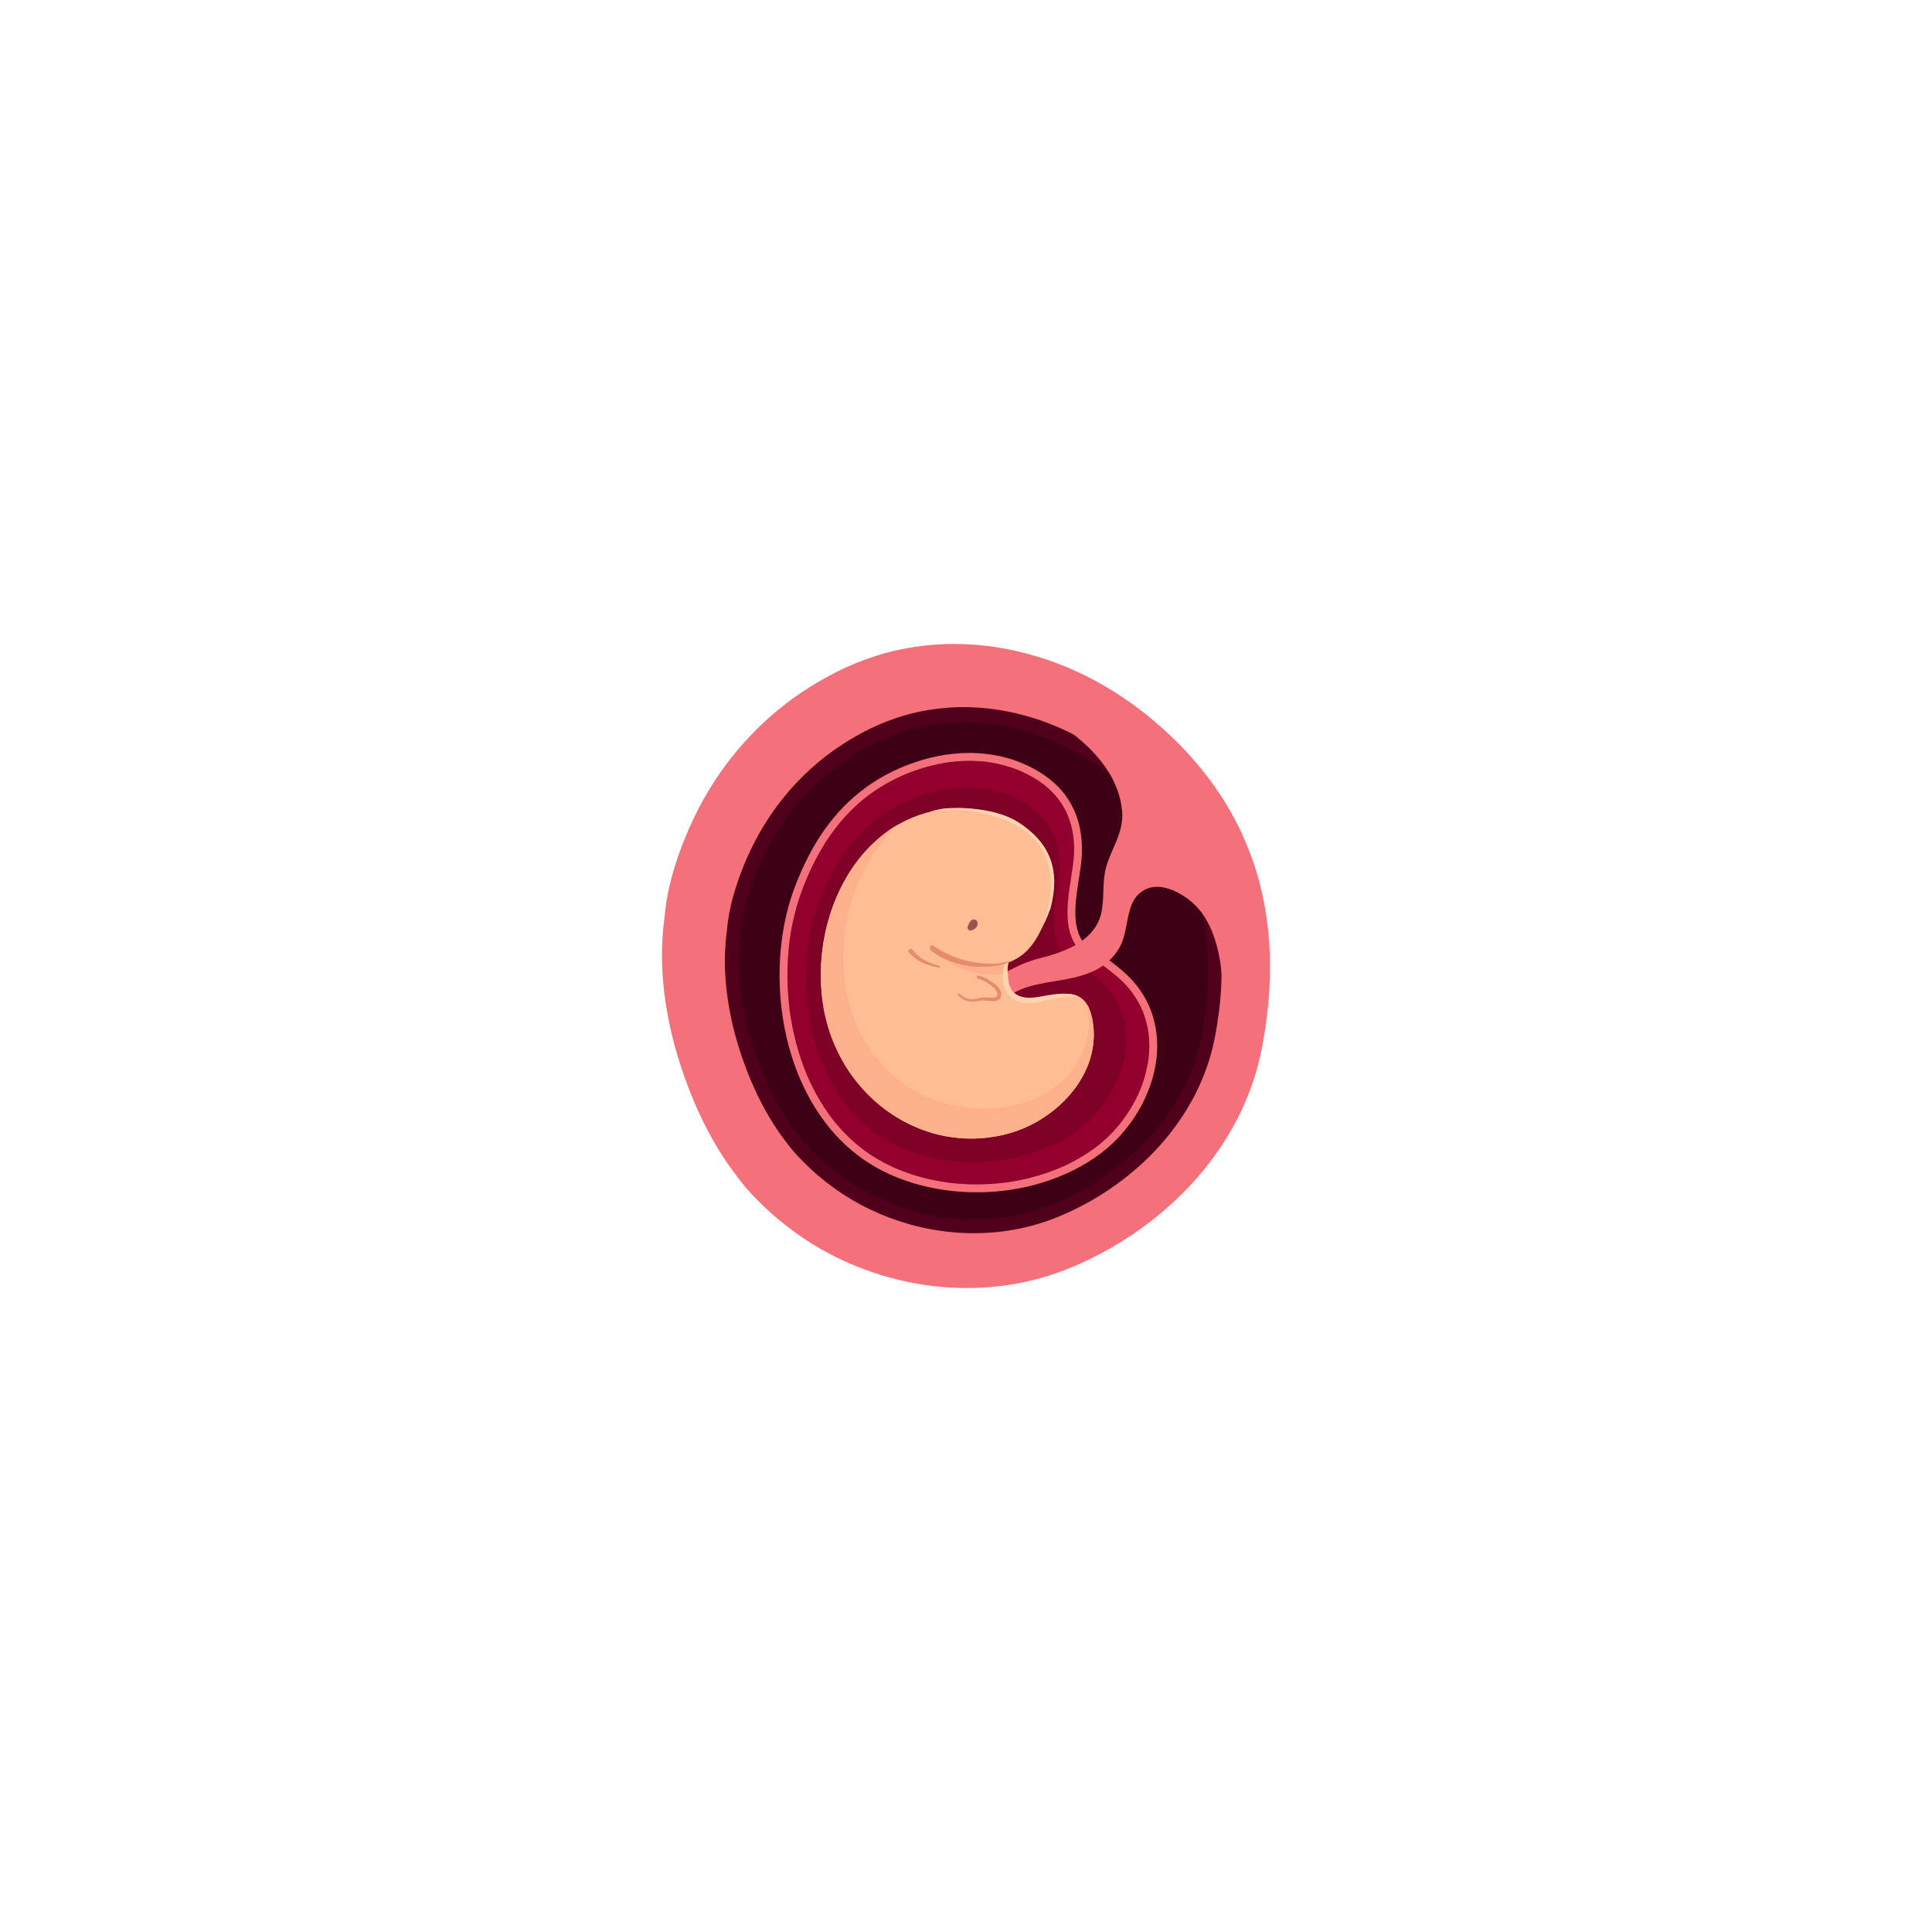
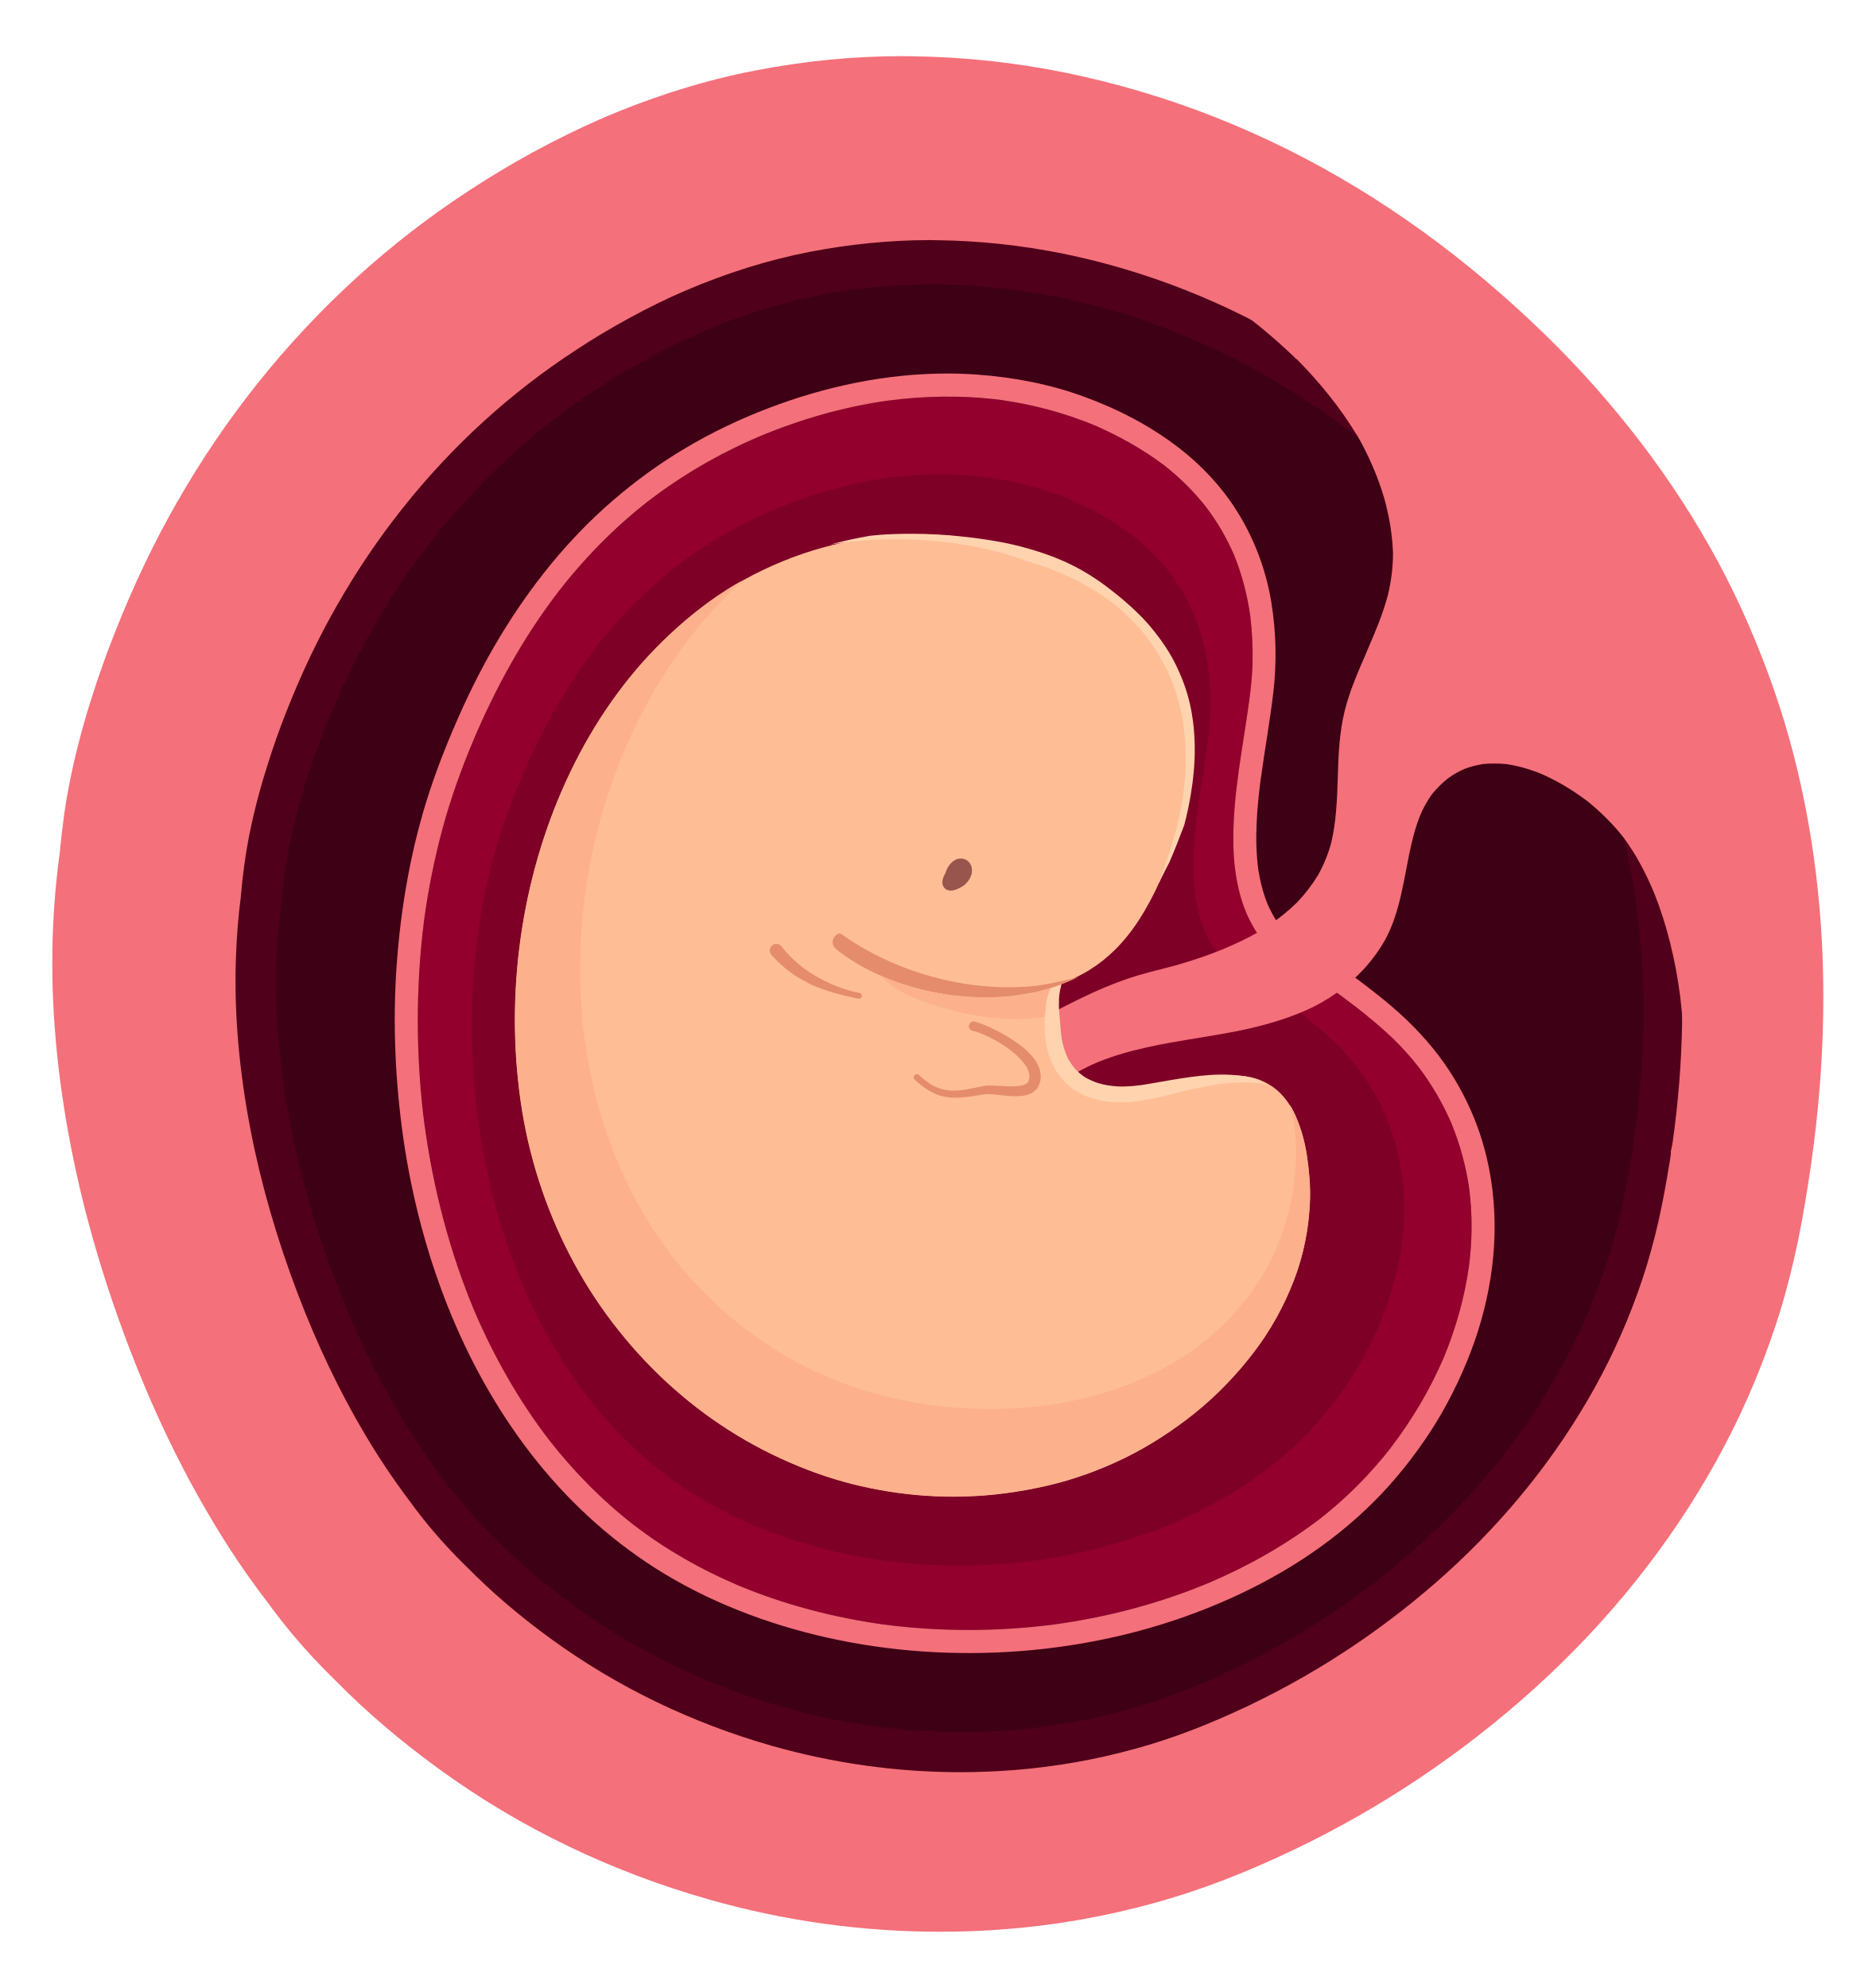
- <svg xmlns="http://www.w3.org/2000/svg" viewBox="0 0 300 300" width="300" height="300" fill="none">
+ <svg xmlns="http://www.w3.org/2000/svg" viewBox="100 97 100 106" width="100" height="106" fill="none">
  <g transform="translate(150 150) scale(0.6138) translate(-131.30 -130.83)">
    <path d="M207.74 121.78C207.32 117.78 206.61 113.79 205.61 109.94C204.65 106.22 203.33 102.44 201.7 98.7C198.55 91.44 194.08 84.53 188.43 78.14C185.67 75.02 182.48 71.91 178.94 68.91C175.36 65.88 171.6 63.16 167.77 60.83C159.83 55.99 151.29 52.62 142.4 50.8C138 49.9 133.47 49.42 128.96 49.37C128.7 49.36 128.44 49.36 128.19 49.36C124 49.36 119.71 49.78 115.43 50.61C111.04 51.46 106.58 52.86 102.17 54.75C100.27 55.57 98.3 56.54 96.13 57.71C94.3 58.71 92.44 59.82 90.61 61.02C83.66 65.55 77.47 71.2 72.21 77.79C69.66 80.99 67.31 84.45 65.24 88.07C63.24 91.55 61.42 95.37 59.82 99.43C59.07 101.31 58.37 103.29 57.68 105.48C56.91 107.95 56.28 110.4 55.83 112.76C55.46 114.63 55.22 116.58 55.03 118.57C54.7 120.97 54.5 123.39 54.42 125.81C54.22 131.94 54.83 138.08 56 144.09C57.15 150.02 58.88 155.82 61.02 161.45C62.99 166.61 65.33 171.62 68.15 176.36C69.6 178.82 71.2 181.21 72.94 183.49C73.7 184.52 74.48 185.54 75.3 186.52C76.38 187.8 77.55 189.07 78.79 190.28L79 190.49C81.59 193.13 84.6 195.7 87.97 198.15C94.96 203.24 102.87 207.06 111.47 209.5C117.97 211.35 124.71 212.29 131.48 212.29C133.41 212.29 135.36 212.22 137.28 212.06C141.59 211.72 145.91 210.95 150.12 209.79C153.99 208.72 157.94 207.22 162.22 205.17C169.84 201.53 176.9 196.79 183.2 191.09C189.59 185.3 194.88 178.68 198.91 171.42C200.93 167.79 202.64 163.9 203.99 159.87C204.65 157.92 205.22 155.84 205.71 153.7C206.14 151.82 206.52 149.79 206.93 147.13C208.31 138.34 208.59 129.81 207.74 121.78Z" fill="#F4707A" />
    <path d="M130.59 65.34C127.17 65.34 123.67 65.69 120.17 66.36C116.58 67.06 112.94 68.2 109.33 69.75C107.81 70.4 106.19 71.19 104.4 72.17C102.9 72.99 101.38 73.89 99.9 74.87C94.21 78.57 89.15 83.18 84.86 88.57C82.76 91.21 80.85 94.03 79.17 96.97C77.53 99.82 76.04 102.94 74.74 106.24C74.11 107.82 73.54 109.44 73 111.19C72.37 113.17 71.86 115.17 71.47 117.13C71.15 118.8 70.91 120.56 70.76 122.36C70.53 124.14 70.39 125.97 70.33 127.8C70.17 132.49 70.61 137.51 71.62 142.72C72.52 147.36 73.9 152.13 75.72 156.91C77.39 161.28 79.34 165.38 81.54 169.08C82.75 171.12 84.04 173.04 85.37 174.81C86.01 175.69 86.68 176.55 87.38 177.38C88.26 178.42 89.22 179.46 90.23 180.45L90.41 180.62C92.51 182.76 94.97 184.87 97.73 186.87C103.45 191.03 109.91 194.15 116.92 196.15C122.25 197.66 127.75 198.43 133.27 198.43C134.73 198.43 136.32 198.37 138 198.24C141.51 197.96 145.05 197.34 148.5 196.38C151.65 195.52 154.88 194.28 158.38 192.61C164.59 189.64 170.36 185.77 175.52 181.11C180.74 176.37 185.06 170.97 188.35 165.05C190 162.08 191.4 158.91 192.5 155.61C193.03 154.02 193.5 152.32 193.9 150.57C194.25 149.01 194.56 147.35 194.91 145.2C196.04 138.01 196.26 131.05 195.57 124.51C195.22 121.21 194.63 117.95 193.82 114.82C193.03 111.79 191.96 108.7 190.63 105.64C188.05 99.71 184.4 94.06 179.79 88.85C177.53 86.3 174.92 83.76 172.04 81.31C169.09 78.82 166.02 76.6 162.91 74.72C156.44 70.77 149.47 68.01 142.2 66.52C138.58 65.79 134.89 65.39 131.21 65.35C131 65.34 130.79 65.34 130.59 65.34Z" fill="#50001A" />
    <path d="M130.81 69.19C127.59 69.19 124.28 69.51 120.97 70.15C117.58 70.81 114.14 71.89 110.72 73.36C109.29 73.97 107.77 74.71 106.07 75.65C104.63 76.42 103.2 77.28 101.81 78.19C96.45 81.68 91.67 86.04 87.6 91.13C85.61 93.64 83.8 96.31 82.22 99.07C80.68 101.77 79.27 104.72 78.04 107.83C77.45 109.31 76.91 110.84 76.39 112.51C75.8 114.37 75.32 116.27 74.95 118.13C74.65 119.71 74.42 121.37 74.27 123.07C74.06 124.75 73.92 126.47 73.86 128.2C73.72 132.63 74.13 137.38 75.08 142.3C75.95 146.69 77.25 151.2 78.97 155.7C80.53 159.83 82.38 163.7 84.47 167.2C85.59 169.12 86.81 170.94 88.08 172.62C88.68 173.44 89.32 174.26 89.98 175.05C90.8 176.02 91.71 177 92.68 177.95L92.84 178.11C94.82 180.13 97.15 182.12 99.76 184.02C105.18 187.96 111.28 190.91 117.89 192.78C122.93 194.22 128.13 194.95 133.35 194.95C134.67 194.95 136.18 194.89 137.81 194.77C141.16 194.49 144.5 193.9 147.74 193C150.71 192.19 153.76 191.02 157.06 189.44C162.94 186.63 168.4 182.98 173.27 178.57C178.21 174.09 182.28 168.98 185.38 163.4C186.96 160.56 188.28 157.57 189.3 154.48C189.81 152.97 190.26 151.37 190.64 149.72C190.97 148.24 191.26 146.67 191.59 144.64C192.66 137.85 192.87 131.28 192.21 125.09C191.88 121.97 191.32 118.89 190.55 115.94C189.8 113.05 188.79 110.14 187.54 107.27C185.12 101.68 181.67 96.34 177.3 91.4C175.19 89.01 172.72 86.62 169.98 84.28C167.19 81.93 164.29 79.83 161.35 78.05C155.24 74.32 148.66 71.72 141.79 70.3C138.34 69.61 134.84 69.24 131.4 69.19C131.2 69.19 131 69.19 130.81 69.19Z" fill="#3D0014" />
    <path d="M126.96 79.28C123.24 79.8 119.46 80.87 115.7 82.44C113.87 83.23 112.06 84.14 110.34 85.17C108.92 86.02 107.53 86.96 106.22 87.96L106.28 87.94L106.23 87.98H106.23C105.65 88.42 105.07 88.9 104.45 89.44C103.65 90.13 102.88 90.85 102.08 91.64L101.95 91.77C100.74 92.99 99.58 94.3 98.5 95.68L98.32 95.91C95.45 99.68 92.97 104.04 90.94 108.87L90.87 109.05C90.71 109.45 90.55 109.84 90.39 110.24L90.14 110.88C89.45 112.63 88.88 114.33 88.38 116.09L88.32 116.32L88.26 116.54C87.94 117.72 87.65 118.93 87.41 120.12C87.12 121.56 86.88 122.97 86.69 124.34C85.92 130.33 85.94 136.4 86.77 142.38C86.92 143.5 87.11 144.65 87.33 145.79C88.12 150.07 89.33 154.21 90.94 158.08L91.08 158.44C92.82 162.5 94.98 166.22 97.48 169.5C99.7 172.35 102.2 174.87 104.91 176.98C107.58 179.02 110.6 180.77 113.86 182.17L113.96 182.21L114.08 182.25C117.98 183.87 122.21 185 126.65 185.61C129.09 185.92 131.55 186.08 133.97 186.08C136.42 186.08 138.92 185.92 141.4 185.6C146.15 184.95 150.71 183.72 154.95 181.95C158.42 180.45 161.63 178.6 164.48 176.43C166.75 174.66 168.83 172.58 170.65 170.25C171.41 169.26 172.15 168.19 172.83 167.09C173.76 165.57 174.58 163.99 175.27 162.37C175.69 161.36 176.06 160.31 176.39 159.25C176.87 157.64 177.23 156.03 177.44 154.48C177.59 153.35 177.66 152.19 177.66 151.04C177.66 149.85 177.59 148.73 177.44 147.7C177.39 147.37 177.33 147.04 177.27 146.71C177 145.13 176.53 143.54 175.9 142C175.15 140.31 174.21 138.7 173.1 137.22C172.37 136.29 171.59 135.42 170.76 134.63C169.92 133.81 168.9 132.94 167.63 131.97C166.97 131.46 166.3 130.96 165.62 130.46L165.51 130.38L165.35 130.26C164.36 129.51 163.33 128.75 162.36 127.95C162.15 128.07 161.96 128.14 161.75 128.14C161.5 128.14 161.29 128.05 161.04 127.84C159.59 126.6 158.48 124.95 157.83 123.06C157.26 121.45 156.97 119.56 156.97 117.44C156.96 114.42 157.43 111.43 157.88 108.54C158.04 107.5 158.2 106.47 158.34 105.43C158.46 104.59 158.6 103.34 158.64 102.1C158.67 100.67 158.61 99.28 158.44 97.97C158.17 96.09 157.69 94.29 157 92.61C156.35 91.14 155.54 89.76 154.6 88.52C153.57 87.21 152.34 86 150.96 84.91C149.21 83.59 147.19 82.42 144.95 81.44C142.37 80.37 139.63 79.63 136.81 79.23C135.28 79.04 133.7 78.94 132.14 78.94C130.44 78.94 128.7 79.05 126.96 79.28Z" fill="#93002D" />
    <path d="M131.52 85.69C130.02 85.69 128.47 85.79 126.94 85.99C123.66 86.45 120.3 87.4 116.98 88.79C115.35 89.49 113.76 90.3 112.24 91.2C110.96 91.97 109.73 92.8 108.59 93.67C108.07 94.09 107.56 94.52 107.02 94.98C106.34 95.57 105.65 96.21 104.93 96.93L104.81 97.04C103.75 98.12 102.72 99.28 101.76 100.5L101.6 100.7C99.07 104.03 96.87 107.89 95.07 112.17L95.01 112.33C94.87 112.68 94.73 113.03 94.58 113.38L94.36 113.95C93.76 115.47 93.25 116.98 92.81 118.55L92.75 118.76L92.7 118.96C92.41 120.02 92.16 121.09 91.95 122.12C91.69 123.4 91.47 124.66 91.31 125.85C90.63 131.15 90.65 136.52 91.38 141.81C91.51 142.77 91.67 143.78 91.87 144.83C92.57 148.62 93.65 152.28 95.07 155.71L95.2 156.02C96.74 159.62 98.64 162.91 100.86 165.81C102.83 168.34 105.05 170.57 107.43 172.42C109.79 174.23 112.45 175.77 115.35 177.02L115.44 177.05L115.55 177.09C118.98 178.51 122.73 179.52 126.67 180.06C128.83 180.34 131.01 180.48 133.14 180.48C135.3 180.48 137.51 180.33 139.71 180.05C143.91 179.48 147.94 178.39 151.7 176.82C154.77 175.5 157.61 173.86 160.13 171.94C162.13 170.38 163.97 168.54 165.59 166.48C166.27 165.6 166.92 164.65 167.52 163.67C168.36 162.29 169.09 160.89 169.68 159.5C170.04 158.63 170.37 157.7 170.67 156.74C171.1 155.31 171.42 153.89 171.61 152.52C171.73 151.54 171.8 150.51 171.8 149.47C171.8 148.41 171.73 147.42 171.6 146.52C171.56 146.23 171.51 145.93 171.46 145.64C171.21 144.25 170.8 142.85 170.24 141.47C169.58 139.97 168.75 138.55 167.76 137.24C167.12 136.42 166.42 135.65 165.69 134.94C164.97 134.24 164.07 133.48 162.93 132.59C162.34 132.14 161.75 131.7 161.15 131.26L161.05 131.19L160.91 131.08C159.99 130.4 159.1 129.73 158.26 129.04C158.06 129.15 157.88 129.2 157.71 129.2C157.5 129.2 157.31 129.12 157.1 128.94C155.81 127.84 154.83 126.38 154.25 124.72C153.76 123.29 153.5 121.62 153.5 119.75C153.49 117.11 153.9 114.49 154.3 111.95C154.45 110.97 154.59 110.05 154.71 109.14C154.87 108.01 154.95 107.02 154.98 106.19C155.01 104.94 154.95 103.71 154.8 102.54C154.56 100.86 154.13 99.26 153.52 97.79C152.94 96.48 152.23 95.26 151.4 94.17C150.48 93.01 149.4 91.93 148.18 90.97C146.64 89.81 144.85 88.78 142.86 87.91C140.56 86.95 138.14 86.29 135.66 85.95C134.28 85.77 132.89 85.69 131.52 85.69Z" fill="#7E0027" />
    <path d="M116.64 79.92C114.11 80.88 111.66 82.05 109.33 83.44C107.1 84.76 105 86.3 103.03 88C99.15 91.35 95.91 95.41 93.27 99.79C91.9 102.06 90.7 104.43 89.63 106.86C88.58 109.23 87.64 111.65 86.87 114.12C85.44 118.75 84.63 123.58 84.29 128.4C83.94 133.43 84.17 138.48 84.89 143.47C85.61 148.41 86.88 153.29 88.72 157.93C90.56 162.55 92.97 166.92 96.02 170.85C99.01 174.7 102.61 178.05 106.72 180.68C111.29 183.59 116.46 185.57 121.73 186.75C127.21 187.97 132.88 188.34 138.47 187.91C144.05 187.48 149.58 186.25 154.77 184.16C159.79 182.15 164.53 179.35 168.47 175.62C170.37 173.83 172.06 171.81 173.54 169.66C175.03 167.51 176.25 165.2 177.25 162.78C179.17 158.14 180.08 152.98 179.49 147.97C179.26 146 178.82 144.09 178.13 142.24C177.42 140.33 176.47 138.53 175.31 136.87C174 135.01 172.44 133.37 170.72 131.9C168.71 130.18 166.53 128.69 164.44 127.08C164.47 127.11 164.5 127.13 164.53 127.16C163.59 126.42 162.66 125.66 161.78 124.84C161.5 124.59 161.13 124.5 160.79 124.59C160.47 124.1 160.2 123.59 159.96 123.06C159.56 122.08 159.31 121.07 159.14 120.04C158.79 117.37 159.02 114.66 159.37 112C159.37 112.02 159.37 112.04 159.37 112.06C159.7 109.57 160.16 107.09 160.45 104.59C160.75 102 160.69 99.42 160.28 96.86C159.86 94.24 158.95 91.7 157.61 89.42C156.25 87.09 154.4 85.06 152.27 83.41C149.78 81.48 146.96 80.02 144 78.94C141.05 77.86 137.93 77.26 134.79 77.03C133.89 76.96 132.98 76.93 132.08 76.93C126.81 76.93 121.55 78.05 116.64 79.92ZM136.81 79.23C139.61 79.63 142.34 80.36 144.95 81.44C147.07 82.37 149.11 83.51 150.96 84.9C152.31 85.96 153.53 87.16 154.59 88.51C155.56 89.78 156.36 91.15 157 92.61C157.71 94.33 158.18 96.14 158.44 97.98C158.61 99.35 158.67 100.72 158.64 102.1C158.61 103.25 158.48 104.39 158.33 105.52C158.33 105.49 158.34 105.46 158.34 105.43C157.8 109.42 156.95 113.39 156.97 117.44C156.97 119.33 157.2 121.26 157.82 123.06C158.47 124.91 159.56 126.57 161.05 127.84C161.26 128.02 161.47 128.14 161.75 128.14C161.96 128.14 162.17 128.07 162.34 127.95C164.06 129.34 165.88 130.62 167.64 131.97C168.72 132.81 169.77 133.68 170.76 134.62C171.6 135.43 172.38 136.3 173.1 137.22C174.21 138.7 175.15 140.3 175.89 142C176.68 143.9 177.21 145.9 177.49 147.94C177.47 147.85 177.46 147.76 177.45 147.67C177.75 149.93 177.73 152.22 177.44 154.48C177.06 157.19 176.31 159.84 175.27 162.37C174.06 165.19 172.49 167.85 170.62 170.28C170.63 170.27 170.64 170.26 170.65 170.25C168.85 172.55 166.79 174.63 164.48 176.43C161.55 178.66 158.33 180.49 154.95 181.94C150.62 183.76 146.06 184.96 141.4 185.6C136.51 186.23 131.55 186.24 126.66 185.61C122.26 185 117.95 183.88 113.86 182.16C110.68 180.8 107.66 179.08 104.91 176.97C102.13 174.81 99.65 172.29 97.48 169.5C94.89 166.11 92.77 162.37 91.08 158.44C88.9 153.25 87.48 147.76 86.72 142.18L86.75 142.45C85.95 136.45 85.92 130.34 86.69 124.33C87.05 121.71 87.57 119.1 88.26 116.54C88.98 113.86 89.93 111.24 91.01 108.68C90.97 108.75 90.94 108.84 90.91 108.91C92.85 104.31 95.26 99.91 98.3 95.94C98.29 95.95 98.28 95.95 98.28 95.96C98.29 95.95 98.29 95.94 98.3 95.93C98.33 95.9 98.35 95.87 98.38 95.83C98.36 95.86 98.34 95.88 98.32 95.91C100.63 92.93 103.28 90.24 106.26 87.93C106.22 87.96 106.17 87.99 106.13 88.03C109.07 85.77 112.29 83.9 115.7 82.44C119.36 80.9 123.19 79.8 127.12 79.26C127.06 79.27 126.99 79.28 126.92 79.29C130.21 78.85 133.53 78.81 136.81 79.23ZM157.03 92.7C157.05 92.73 157.06 92.75 157.07 92.78C157.06 92.75 157.05 92.73 157.03 92.7ZM175.94 142.09C175.95 142.12 175.96 142.14 175.97 142.17C175.96 142.14 175.95 142.12 175.94 142.09ZM154.91 181.96C154.86 181.98 154.81 182 154.76 182.02C154.81 182 154.86 181.98 154.91 181.96ZM164.44 127.08C164.4 127.05 164.37 127.03 164.33 127C164.37 127.03 164.4 127.06 164.44 127.08ZM98.3 95.93C98.3 95.93 98.3 95.94 98.3 95.94C98.3 95.93 98.31 95.92 98.32 95.91C98.31 95.92 98.31 95.92 98.3 95.93Z" fill="#F4707A" />
    <path d="M154.68 66.18C154.32 66.18 153.96 66.42 153.79 66.78C153.48 66.83 153.25 66.97 153.09 67.18C152.92 67.4 152.85 67.72 152.91 68.01C152.95 68.26 153.09 68.47 153.28 68.59C156.89 70.85 159.91 73.19 162.53 75.76L162.36 75.56C164.53 77.74 166.33 80 167.71 82.3L167.66 82.18C168.7 83.98 169.52 85.86 170.08 87.77C170.54 89.42 170.79 91.03 170.84 92.55C170.84 93.73 170.69 94.95 170.4 96.16C169.98 97.75 169.36 99.24 168.65 100.88L168.46 101.33C167.78 102.9 167.07 104.52 166.65 106.21C166.18 108.12 166.09 110.09 166.04 112.11C165.98 114.03 165.9 115.9 165.47 117.71C165.21 118.67 164.83 119.6 164.34 120.48C163.84 121.31 163.23 122.11 162.54 122.84C161.58 123.79 160.48 124.63 159.19 125.41L159.31 125.36C157.29 126.52 154.94 127.49 152.11 128.3C151.63 128.43 151.14 128.56 150.65 128.69C150.3 128.77 149.95 128.86 149.6 128.96C148.39 129.27 147.16 129.69 145.85 130.24C144.26 130.9 142.7 131.7 141.2 132.48C140.5 132.84 139.8 133.2 139.1 133.54C138.75 133.72 138.52 134.05 138.49 134.42C138.48 134.45 138.47 134.5 138.45 134.54C138.36 134.93 138.31 135.29 138.28 135.62C138.25 135.97 138.3 136.32 138.34 136.65C138.43 137.35 138.72 138.07 139.17 138.71C139.34 138.95 139.49 139.11 139.75 139.19C139.79 139.2 139.82 139.21 139.86 139.21C140.04 139.38 140.27 139.47 140.52 139.47C140.79 139.47 141.05 139.37 141.25 139.18C141.49 138.98 141.72 138.78 141.96 138.59C142.93 137.86 144.04 137.23 145.27 136.72C148.04 135.61 151.02 135.12 153.91 134.65C155.03 134.46 156.16 134.28 157.27 134.06C159.58 133.6 161.54 133.01 163.25 132.26C165.2 131.4 166.95 130.15 168.33 128.64C169.17 127.71 169.85 126.74 170.34 125.77C170.82 124.81 171.2 123.69 171.53 122.25C171.7 121.51 171.85 120.76 171.99 120.01C172.28 118.47 172.59 116.87 173.17 115.38C173.47 114.67 173.81 114.05 174.23 113.47C174.63 112.97 175.1 112.5 175.64 112.08C176.08 111.76 176.55 111.5 177.04 111.28C177.56 111.08 178.12 110.94 178.69 110.85C179 110.82 179.31 110.81 179.62 110.81C179.97 110.81 180.33 110.82 180.69 110.86C181.62 111 182.57 111.25 183.58 111.65C184.89 112.2 186.19 112.95 187.45 113.88L187.47 113.9L187.47 113.89C187.53 113.94 187.6 113.99 187.66 114.04L187.48 113.88C188.82 114.94 189.98 116.09 190.92 117.31C191.92 118.68 192.78 120.25 193.55 122.12C194.62 124.81 195.37 127.82 195.79 131.07C196.18 134.28 196.19 137.38 195.84 140.3C195.67 141.61 195.4 142.93 195.01 144.33C194.94 144.58 194.98 144.85 195.11 145.08C195.25 145.32 195.47 145.49 195.73 145.56C195.77 145.57 195.81 145.58 195.85 145.59C195.9 145.61 195.96 145.64 196.01 145.65C196.1 145.68 196.2 145.7 196.3 145.7C196.74 145.7 197.14 145.41 197.27 144.99C199.16 139.26 200.05 133.22 199.91 127.04C199.77 121.03 198.67 115.02 196.62 109.17C195.95 107.25 195.14 105.2 194.15 102.9C193.3 100.93 192.35 98.92 191.32 96.91C189.18 92.73 186.73 88.75 184.05 85.09C177.89 76.7 170.94 70.99 163.37 68.11C160.64 67.07 157.75 66.42 154.75 66.18L154.68 66.18Z" fill="#F4707A" />
    <path d="M124.73 91.31C122.4 91.67 120.07 92.32 117.8 93.25C115.51 94.19 113.37 95.37 111.44 96.78C109.56 98.14 107.81 99.71 106.2 101.43C103.14 104.74 100.6 108.69 98.66 113.16C94.92 121.79 93.7 131.67 95.21 141C95.98 145.67 97.51 150.15 99.77 154.3C101.96 158.32 104.93 162.05 108.38 165.1C111.83 168.15 115.76 170.53 120.08 172.18C124.01 173.69 128.36 174.48 132.65 174.48C132.96 174.48 133.27 174.47 133.59 174.46C135.94 174.4 138.36 174.09 140.79 173.53C143.06 173 145.33 172.2 147.54 171.12C149.61 170.11 151.67 168.78 153.67 167.18C155.51 165.7 157.22 163.94 158.74 161.95C160.18 160.06 161.35 157.96 162.23 155.69C163.08 153.46 163.55 151.09 163.62 148.65C163.65 147.5 163.56 146.26 163.35 144.87C163.16 143.65 162.85 142.54 162.4 141.48C162.04 140.65 161.54 139.91 160.94 139.34C160.38 138.81 159.69 138.42 158.9 138.16C158.35 138 157.72 137.91 157.03 137.91C156.82 137.91 156.62 137.92 156.42 137.93C155.41 138 154.43 138.2 153.69 138.37C153.08 138.51 152.48 138.67 151.88 138.83C150.74 139.13 149.56 139.44 148.38 139.61C147.9 139.66 147.47 139.69 147.07 139.69C146.77 139.69 146.48 139.68 146.18 139.64C146.01 139.62 145.83 139.58 145.66 139.53C145.81 139.37 145.93 139.2 146.04 139.02C145.91 139.02 145.78 139.02 145.65 139C145.15 138.94 144.66 138.82 144.21 138.59C143.82 138.39 143.45 138.15 143.15 137.84C142.88 137.56 142.64 137.25 142.46 136.91C142.39 136.83 142.33 136.75 142.27 136.66C142.17 136.51 142.07 136.37 142 136.2C141.83 135.84 141.72 135.47 141.7 135.07C141.69 134.83 141.7 134.58 141.75 134.35C141.75 134.34 141.75 134.34 141.75 134.33C141.72 134.09 141.69 133.86 141.65 133.62C141.61 133.6 141.57 133.59 141.54 133.57C141.57 133.5 141.6 133.44 141.61 133.36C141.61 133.31 141.6 133.26 141.59 133.21C141.58 133.14 141.6 133.08 141.63 133.03C141.61 132.4 141.63 131.85 141.69 131.33C141.77 130.87 141.88 130.44 142.03 130.03C142.05 129.97 142.06 129.91 142.07 129.86C143.74 129.33 145.34 128.33 146.7 126.98C148.19 125.5 149.44 123.58 150.64 120.92C151.65 118.7 152.36 116.44 152.77 114.2C153.21 111.76 153.29 109.42 153.01 107.25C152.68 104.82 151.93 102.63 150.76 100.75C150.16 99.78 149.4 98.85 148.53 98.01C147.74 97.24 146.81 96.49 145.62 95.66C141.83 93.02 137.13 91.4 132.02 90.99C131.29 90.94 130.54 90.91 129.77 90.91C128.15 90.91 126.46 91.04 124.73 91.31Z" fill="#FFBD95" />
    <path d="M141.23 130.13C141.22 130.14 141.21 130.14 141.2 130.14C141.05 130.41 140.92 130.7 140.84 131.01C140.7 131.52 140.64 132.04 140.61 132.57C140.56 133.49 140.57 134.43 140.75 135.34C140.83 135.72 140.93 136.1 141.07 136.47C141.21 136.85 141.4 137.22 141.61 137.56C141.81 137.9 142.07 138.19 142.33 138.47C142.57 138.73 142.84 138.94 143.13 139.14C143.42 139.33 143.72 139.5 144.03 139.64C144.39 139.8 144.76 139.91 145.14 140.01C145.91 140.22 146.73 140.25 147.52 140.24C148.43 140.22 149.32 140.05 150.21 139.87C151.38 139.62 152.52 139.29 153.69 139.03C153.67 139.03 153.65 139.03 153.63 139.04C153.66 139.03 153.69 139.03 153.72 139.02L153.72 139.02C153.72 139.02 153.73 139.02 153.73 139.02C153.74 139.02 153.75 139.02 153.76 139.02H153.75C153.75 139.02 153.76 139.02 153.76 139.01L153.76 139.02C154.38 138.89 155 138.77 155.62 138.68C155.79 138.66 155.96 138.64 156.12 138.62C156.34 138.59 156.57 138.57 156.79 138.55C157.14 138.53 157.48 138.51 157.83 138.51C158.34 138.51 158.84 138.54 159.34 138.61C159.54 138.63 159.75 138.66 159.95 138.69C159.88 138.66 159.81 138.62 159.74 138.59C159.53 138.49 159.33 138.38 159.11 138.3C158.95 138.24 158.79 138.19 158.63 138.14C158.45 138.09 158.28 138.04 158.1 138C157.65 137.92 157.2 137.88 156.74 137.85C155.55 137.78 154.36 137.89 153.18 138.05C151.97 138.22 150.77 138.44 149.56 138.65C148.71 138.8 147.85 138.89 146.98 138.86C146.38 138.83 145.8 138.74 145.23 138.57C144.83 138.44 144.45 138.27 144.09 138.06C143.77 137.85 143.49 137.61 143.23 137.34C143 137.06 142.8 136.77 142.62 136.45C142.4 136 142.25 135.53 142.13 135.05C142.13 135.03 142.13 135.02 142.12 135.01C142.01 134.43 141.97 133.84 141.92 133.24C141.89 132.93 141.86 132.62 141.84 132.31C141.81 131.95 141.82 131.59 141.83 131.24C141.85 130.88 141.91 130.52 142 130.16C142.02 130.08 142 130 141.95 129.93C141.72 130.02 141.47 130.09 141.23 130.13Z" fill="#FED3AE" />
    <path d="M153.69 139.03C153.7 139.03 153.71 139.02 153.72 139.02C153.71 139.02 153.7 139.03 153.69 139.03Z" fill="#FED3AE" />
    <path d="M127.42 90.88C126.76 90.9 126.1 90.95 125.44 91.02C124.27 91.22 123.12 91.47 121.98 91.78C122.69 91.67 123.39 91.57 124.1 91.5C125.26 91.38 126.44 91.32 127.61 91.32C128.46 91.32 129.29 91.35 130.13 91.41C132.18 91.55 134.22 91.84 136.21 92.35C137.15 92.59 138.08 92.87 138.99 93.21C139.88 93.47 140.77 93.77 141.64 94.12C143.26 94.79 144.81 95.63 146.23 96.67C147.35 97.51 148.36 98.48 149.25 99.58C149.24 99.56 149.23 99.55 149.22 99.54C150.14 100.69 150.9 101.95 151.49 103.31C151.48 103.27 151.46 103.24 151.45 103.2C152.03 104.56 152.42 106 152.64 107.47C152.76 108.39 152.83 109.31 152.83 110.24C152.84 111.24 152.77 112.23 152.65 113.22H152.65C152.44 114.83 152.09 116.43 151.58 117.97C151.59 118 151.58 118.04 151.57 118.07C151.3 118.85 151.06 119.63 150.78 120.4C150.67 120.69 150.56 120.97 150.43 121.26C150.44 121.26 150.44 121.26 150.44 121.26C150.77 120.64 151.1 120.01 151.42 119.38C151.88 118.33 152.29 117.25 152.7 116.18C152.94 115.29 153.13 114.38 153.28 113.47C153.72 110.87 153.78 108.17 153.19 105.59C152.92 104.41 152.49 103.28 151.96 102.2C151.44 101.14 150.78 100.17 150.04 99.25C149.29 98.31 148.42 97.46 147.51 96.68C147.06 96.29 146.59 95.92 146.12 95.56C145.56 95.13 144.98 94.73 144.38 94.36C142.79 93.37 141.03 92.67 139.24 92.16C137.37 91.61 135.44 91.31 133.51 91.1C132 90.93 130.47 90.85 128.96 90.85C128.44 90.85 127.93 90.86 127.42 90.88Z" fill="#FED3AE" />
    <path d="M121.58 92.48C121.61 92.48 121.63 92.47 121.65 92.47C121.78 92.44 121.9 92.42 122.02 92.39C121.88 92.42 121.73 92.45 121.58 92.48Z" fill="#FED3AE" />
    <path d="M149.3 99.63C149.29 99.61 149.28 99.6 149.26 99.58C149.27 99.6 149.29 99.61 149.3 99.63Z" fill="#FED3AE" />
    <path d="M133.3 119.06C133.13 119.06 132.96 119.1 132.82 119.18C132.3 119.45 132.07 119.99 131.94 120.37C131.79 120.63 131.71 120.86 131.7 121.08C131.68 121.37 131.84 121.72 132.18 121.81C132.28 121.83 132.35 121.85 132.44 121.85C132.59 121.84 132.67 121.83 132.74 121.8C133 121.73 133.21 121.62 133.44 121.48C133.61 121.39 133.77 121.23 133.95 121C134.08 120.83 134.17 120.63 134.24 120.38C134.28 120.22 134.28 120.04 134.25 119.88C134.24 119.79 134.21 119.7 134.16 119.61C134.09 119.46 134.04 119.4 133.92 119.29C133.76 119.14 133.54 119.06 133.3 119.06Z" fill="#97554D" />
    <path d="M122.36 125.81C122.08 126.13 122.11 126.64 122.44 126.91C123.14 127.49 123.92 127.98 124.7 128.43C125.52 128.89 126.39 129.28 127.26 129.62C129 130.28 130.81 130.72 132.65 130.95C133.54 131.06 134.45 131.12 135.36 131.12C136.3 131.13 137.25 131.08 138.18 130.95C138.86 130.85 139.54 130.72 140.21 130.58C140.24 130.55 140.28 130.53 140.32 130.52C140.71 130.43 141.09 130.32 141.47 130.2H141.46C142.03 130 142.59 129.79 143.14 129.53C143.26 129.47 143.39 129.41 143.52 129.35C142.95 129.51 142.38 129.65 141.79 129.75C140.89 129.98 139.97 130.13 139.03 130.19C137.98 130.26 136.92 130.27 135.86 130.19C134.9 130.12 133.94 130.01 133 129.83C131 129.46 129.05 128.87 127.19 128.04C126.23 127.61 125.29 127.13 124.39 126.59C123.85 126.26 123.33 125.91 122.81 125.55C122.64 125.58 122.47 125.67 122.36 125.81Z" fill="#E48C6B" />
    <path d="M134 133.56C133.97 133.78 134.12 133.98 134.34 134.03C134.44 134.05 134.53 134.08 134.62 134.1C135.42 134.37 136.18 134.76 136.89 135.2C137.48 135.58 138.04 136.01 138.52 136.52C138.74 136.77 138.93 137.03 139.09 137.31C139.15 137.44 139.19 137.57 139.23 137.71C139.25 137.82 139.26 137.93 139.26 138.05C139.26 138.13 139.24 138.22 139.22 138.3C139.2 138.35 139.18 138.4 139.16 138.45C139.12 138.5 139.09 138.54 139.05 138.58C139.01 138.61 138.96 138.64 138.92 138.66C138.8 138.72 138.69 138.75 138.56 138.78C138.11 138.87 137.66 138.86 137.2 138.84H137.23C136.88 138.82 136.52 138.8 136.17 138.79C135.85 138.78 135.54 138.77 135.23 138.83C134.74 138.93 134.27 139.04 133.78 139.12C133.34 139.2 132.9 139.24 132.45 139.22C132.15 139.2 131.85 139.15 131.56 139.07L131.63 139.09C131.28 138.98 130.95 138.83 130.63 138.64C130.29 138.41 129.97 138.15 129.66 137.86C129.55 137.76 129.37 137.78 129.27 137.9C129.17 138.01 129.19 138.18 129.3 138.28C129.77 138.71 130.26 139.09 130.82 139.38C131.3 139.64 131.84 139.77 132.38 139.82C132.96 139.87 133.54 139.81 134.11 139.74C134.45 139.69 134.79 139.64 135.13 139.58C135.36 139.54 135.57 139.53 135.79 139.53C136.37 139.56 136.94 139.65 137.52 139.69C138.08 139.73 138.66 139.73 139.21 139.55C139.45 139.46 139.66 139.31 139.84 139.13C139.94 139.04 140 138.91 140.06 138.8C140.12 138.69 140.15 138.56 140.19 138.44C140.25 138.21 140.25 137.96 140.22 137.72C140.19 137.44 140.09 137.16 139.95 136.91C139.7 136.42 139.31 136.01 138.91 135.64C138.42 135.21 137.87 134.85 137.31 134.51C136.81 134.21 136.29 133.94 135.76 133.69C135.35 133.51 134.92 133.34 134.48 133.22C134.45 133.22 134.43 133.21 134.4 133.21C134.21 133.21 134.04 133.38 134 133.56ZM134.55 134.08L134.58 134.09C134.57 134.09 134.56 134.09 134.55 134.08ZM138.54 136.53L138.56 136.56C138.56 136.55 138.54 136.54 138.54 136.53ZM137.31 138.84C137.28 138.84 137.26 138.84 137.23 138.84C137.26 138.84 137.28 138.84 137.31 138.84Z" fill="#E48C6B" />
    <path d="M116.96 126.58C116.83 126.66 116.75 126.79 116.71 126.95C116.69 127.04 116.7 127.14 116.73 127.23C116.77 127.34 116.82 127.42 116.9 127.49C117.36 128 117.86 128.46 118.41 128.88C118.98 129.31 119.62 129.67 120.26 129.99C120.9 130.29 121.58 130.52 122.26 130.72C122.96 130.93 123.68 131.09 124.41 131.23C124.54 131.26 124.67 131.17 124.7 131.04C124.73 130.9 124.64 130.77 124.5 130.74C124 130.64 123.51 130.51 123.02 130.34C122.02 130 121.06 129.52 120.16 128.95C119.4 128.43 118.71 127.84 118.09 127.15C117.98 127.02 117.87 126.88 117.76 126.74C117.66 126.61 117.55 126.52 117.39 126.49C117.36 126.48 117.32 126.48 117.28 126.48C117.17 126.48 117.06 126.51 116.96 126.58ZM118.14 127.2C118.14 127.21 118.15 127.22 118.16 127.23C118.15 127.22 118.14 127.21 118.14 127.2ZM120.09 128.9C120.11 128.91 120.14 128.93 120.16 128.94C120.14 128.93 120.11 128.92 120.09 128.9Z" fill="#E48C6B" />
    <path d="M111.42 96.76C109.56 98.12 107.8 99.69 106.19 101.42C103.11 104.74 100.58 108.69 98.64 113.15C94.9 121.78 93.68 131.67 95.19 141C95.96 145.69 97.5 150.17 99.76 154.31C101.94 158.34 104.92 162.07 108.37 165.12C111.82 168.18 115.76 170.56 120.07 172.2C124 173.71 128.35 174.5 132.64 174.5C132.96 174.5 133.27 174.5 133.59 174.49C135.94 174.43 138.36 174.11 140.79 173.55C143.07 173.03 145.34 172.21 147.54 171.14C149.62 170.12 151.69 168.8 153.68 167.2C155.52 165.71 157.23 163.95 158.75 161.96C160.19 160.08 161.37 157.97 162.24 155.69C163.09 153.49 163.56 151.12 163.64 148.65C163.67 147.51 163.58 146.28 163.37 144.87C163.18 143.62 162.86 142.51 162.41 141.48C162.26 141.12 162.08 140.77 161.88 140.45C162.08 141.17 162.22 141.91 162.3 142.65C162.45 143.92 162.46 145.21 162.34 146.49C162.21 147.8 161.98 149.11 161.6 150.37C161.25 151.58 160.82 152.75 160.26 153.87C159.32 155.75 158.1 157.48 156.65 159C155.26 160.44 153.69 161.69 151.98 162.73C148.48 164.83 144.5 166.08 140.46 166.59C138.37 166.85 136.27 166.94 134.17 166.84C132.1 166.75 130.04 166.5 128.01 166.06C126.05 165.64 124.11 165.07 122.25 164.31C120.4 163.57 118.63 162.64 116.95 161.57C115.32 160.52 113.76 159.34 112.32 158.03C110.92 156.76 109.63 155.38 108.46 153.89C106.14 150.95 104.3 147.64 102.98 144.14C101.64 140.61 100.8 136.89 100.44 133.13C100.08 129.31 100.18 125.45 100.73 121.66C101.29 117.84 102.29 114.09 103.73 110.52C105.16 106.96 107.02 103.57 109.3 100.5C110.45 98.96 111.69 97.49 113.04 96.13C113.45 95.72 113.87 95.31 114.29 94.92C113.29 95.48 112.33 96.1 111.42 96.76Z" fill="#FDB08C" />
    <path d="M126.51 129.45C126.79 129.7 127.08 129.93 127.39 130.15C127.82 130.45 128.26 130.72 128.73 130.94C129.14 131.13 129.56 131.29 129.99 131.45C129.99 131.45 129.99 131.45 129.99 131.46C130 131.46 130 131.46 130.01 131.46C130.02 131.46 130.03 131.47 130.05 131.47C130.04 131.47 130.03 131.47 130.02 131.47C132.06 132.21 134.18 132.72 136.34 132.93C136.31 132.93 136.29 132.92 136.27 132.92C137.07 132.99 137.87 133.03 138.68 132.99C139.33 132.96 139.98 132.9 140.62 132.8C140.62 132.79 140.62 132.79 140.62 132.79L140.6 132.79L140.62 132.57C140.65 131.95 140.72 131.44 140.84 131.01C140.91 130.77 141 130.55 141.11 130.33L141.07 130.35C140.96 130.36 140.86 130.38 140.73 130.42L140.62 130.44L140.32 130.53C140.28 130.53 140.24 130.54 140.2 130.57C139.54 130.72 138.86 130.84 138.18 130.94C137.34 131.06 136.46 131.12 135.54 131.12L135.35 131.12C134.38 131.11 133.46 131.05 132.64 130.95C130.8 130.72 128.98 130.27 127.26 129.61C126.89 129.47 126.55 129.33 126.21 129.18C126.31 129.27 126.41 129.36 126.51 129.45Z" fill="#FDB08C" />
    <path d="M130 131.46L129.99 131.45C129.99 131.45 129.99 131.45 129.99 131.45C129.99 131.45 129.99 131.46 130 131.46Z" fill="#FDB08C" />
    <path d="M130 131.46C130 131.46 130 131.46 130 131.46L130 131.46Z" fill="#FDB08C" />
    <path d="M130.02 131.47C130.02 131.46 130.01 131.46 130.01 131.46H130C130.01 131.46 130.02 131.47 130.02 131.47Z" fill="#FDB08C" />
  </g>
</svg>
